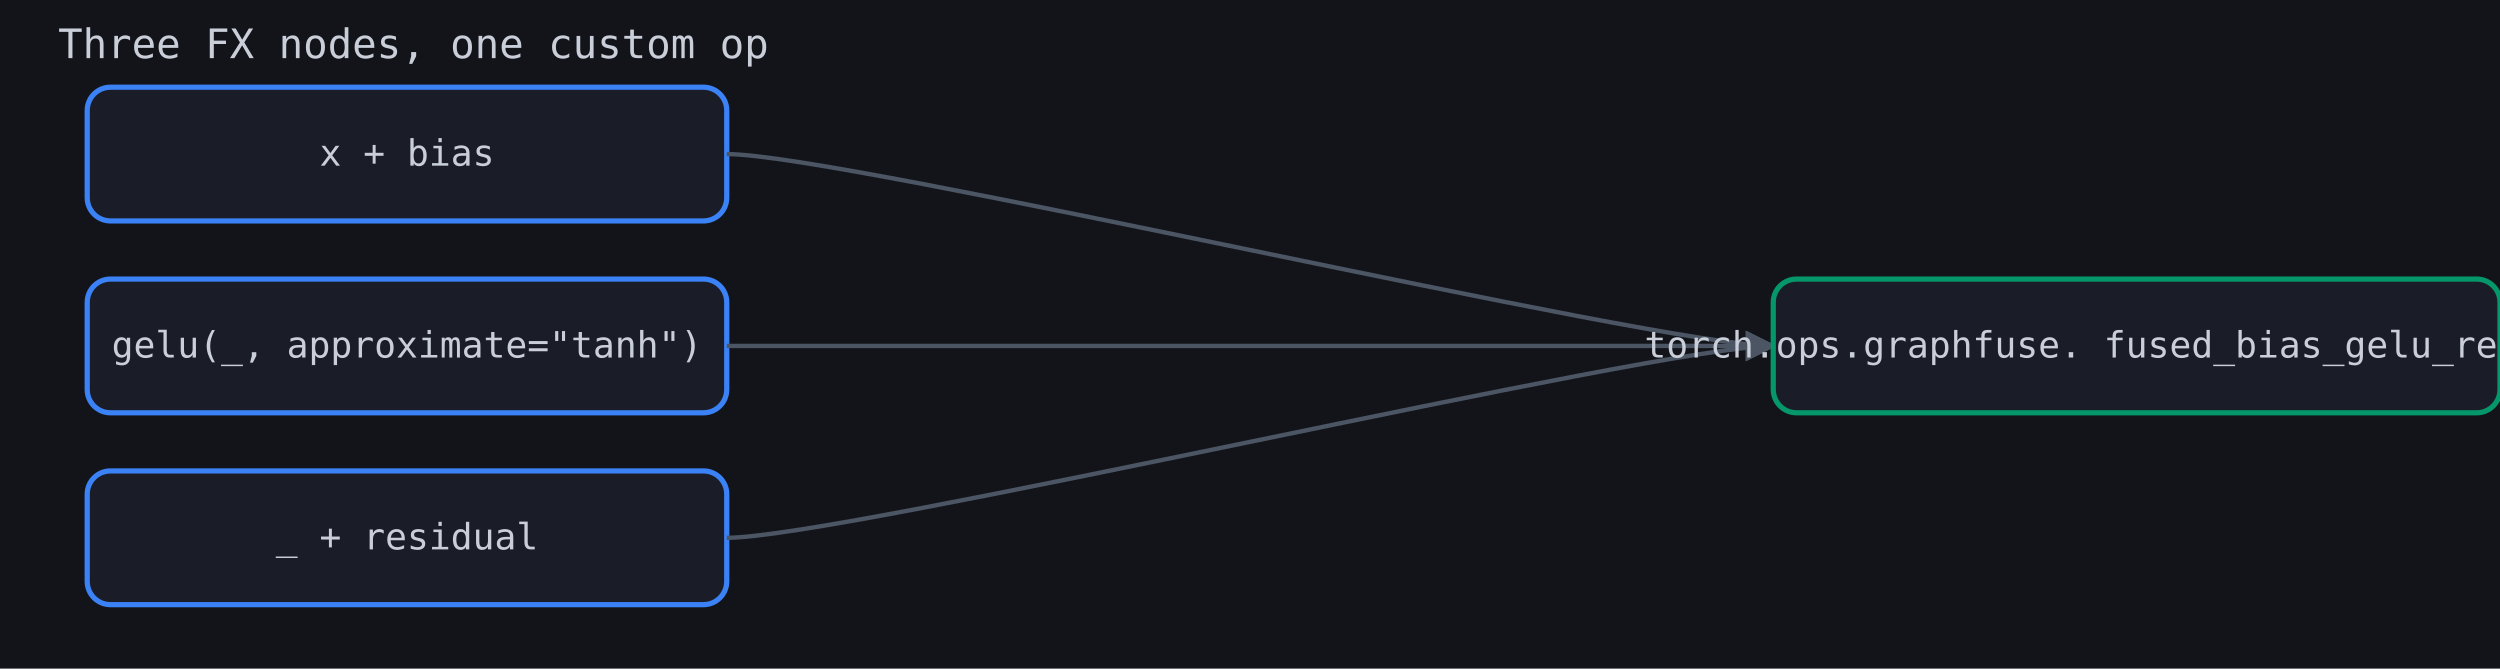
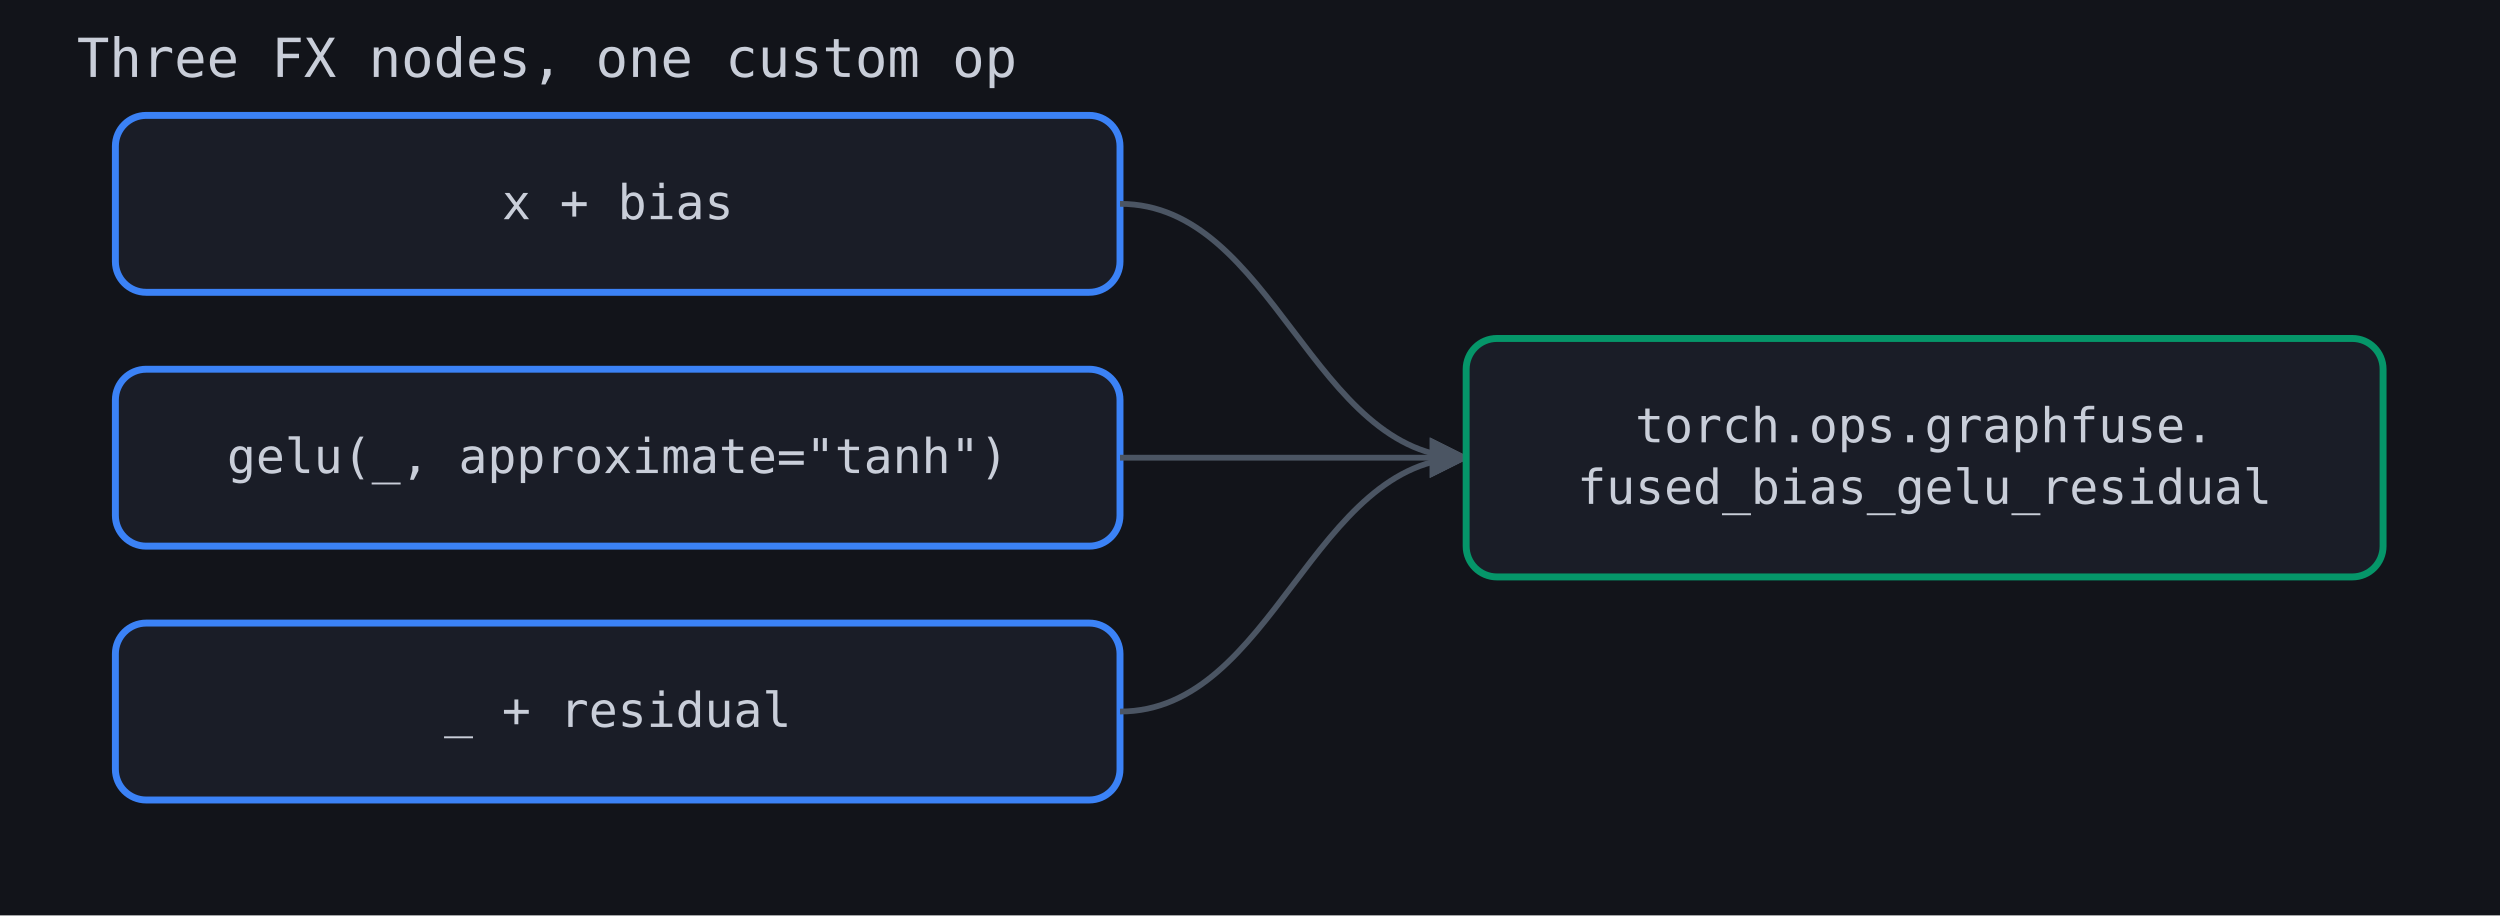
- <svg xmlns="http://www.w3.org/2000/svg" width="860" height="230" viewBox="0 0 860 230" font-family="Consolas, Menlo, monospace">
-   <rect width="860" height="230" fill="#12141a" />
+ <svg xmlns="http://www.w3.org/2000/svg" width="650" height="238" viewBox="0 0 650 238" font-family="Consolas, Menlo, monospace">
+   <rect width="650" height="238" fill="#12141a" />
  <text x="20" y="20" font-size="14" fill="#c9ced9">Three FX nodes, one custom op</text>
  <defs>
    <marker id="arrow" viewBox="0 0 10 10" refX="9" refY="5" markerWidth="7" markerHeight="7" orient="auto-start-reverse">
      <path d="M0,0 L10,5 L0,10 z" fill="#4b5563" />
    </marker>
  </defs>
-   <rect x="30" y="30" width="220" height="46" rx="8" fill="#1a1d27" stroke="#3b82f6" stroke-width="1.8" />
-   <text x="140.0" y="57.0" font-size="12.5" fill="#c9ced9" text-anchor="middle">x + bias</text>
-   <path d="M250,53.0 C290,53.0 570,119.0 610,119.0" fill="none" stroke="#4b5563" stroke-width="1.5" marker-end="url(#arrow)" />
-   <rect x="30" y="96" width="220" height="46" rx="8" fill="#1a1d27" stroke="#3b82f6" stroke-width="1.8" />
-   <text x="140.0" y="123.0" font-size="12.5" fill="#c9ced9" text-anchor="middle">gelu(_, approximate="tanh")</text>
-   <path d="M250,119.0 C290,119.0 570,119.0 610,119.0" fill="none" stroke="#4b5563" stroke-width="1.5" marker-end="url(#arrow)" />
-   <rect x="30" y="162" width="220" height="46" rx="8" fill="#1a1d27" stroke="#3b82f6" stroke-width="1.8" />
-   <text x="140.0" y="189.0" font-size="12.5" fill="#c9ced9" text-anchor="middle">_ + residual</text>
-   <path d="M250,185.0 C290,185.0 570,119.0 610,119.0" fill="none" stroke="#4b5563" stroke-width="1.5" marker-end="url(#arrow)" />
-   <rect x="610" y="96" width="250" height="46" rx="8" fill="#1a1d27" stroke="#059669" stroke-width="1.8" />
-   <text x="735.0" y="123.0" font-size="12.5" fill="#c9ced9" text-anchor="middle">torch.ops.graphfuse. fused_bias_gelu_residual</text>
+   <rect x="30.0" y="30.0" width="261.2" height="46.0" rx="8" fill="#1a1d27" stroke="#3b82f6" stroke-width="1.8" />
+   <text x="160.6" y="57.0" font-size="12.5" fill="#c9ced9" text-anchor="middle">x + bias</text>
+   <path d="M291.2,53.0 C331.2,53.0 341.2,119.0 381.2,119.0" fill="none" stroke="#4b5563" stroke-width="1.5" marker-end="url(#arrow)" />
+   <rect x="30.0" y="96.0" width="261.2" height="46.0" rx="8" fill="#1a1d27" stroke="#3b82f6" stroke-width="1.8" />
+   <text x="160.6" y="123.0" font-size="12.5" fill="#c9ced9" text-anchor="middle">gelu(_, approximate="tanh")</text>
+   <path d="M291.2,119.0 C331.2,119.0 341.2,119.0 381.2,119.0" fill="none" stroke="#4b5563" stroke-width="1.5" marker-end="url(#arrow)" />
+   <rect x="30.0" y="162.0" width="261.2" height="46.0" rx="8" fill="#1a1d27" stroke="#3b82f6" stroke-width="1.8" />
+   <text x="160.6" y="189.0" font-size="12.5" fill="#c9ced9" text-anchor="middle">_ + residual</text>
+   <path d="M291.2,185.0 C331.2,185.0 341.2,119.0 381.2,119.0" fill="none" stroke="#4b5563" stroke-width="1.5" marker-end="url(#arrow)" />
+   <rect x="381.2" y="88.0" width="238.4" height="62.0" rx="8" fill="#1a1d27" stroke="#059669" stroke-width="1.8" />
+   <text x="500.4" y="115.0" font-size="12.5" fill="#c9ced9" text-anchor="middle">torch.ops.graphfuse.</text>
+   <text x="500.4" y="131.0" font-size="12.5" fill="#c9ced9" text-anchor="middle">fused_bias_gelu_residual</text>
</svg>
